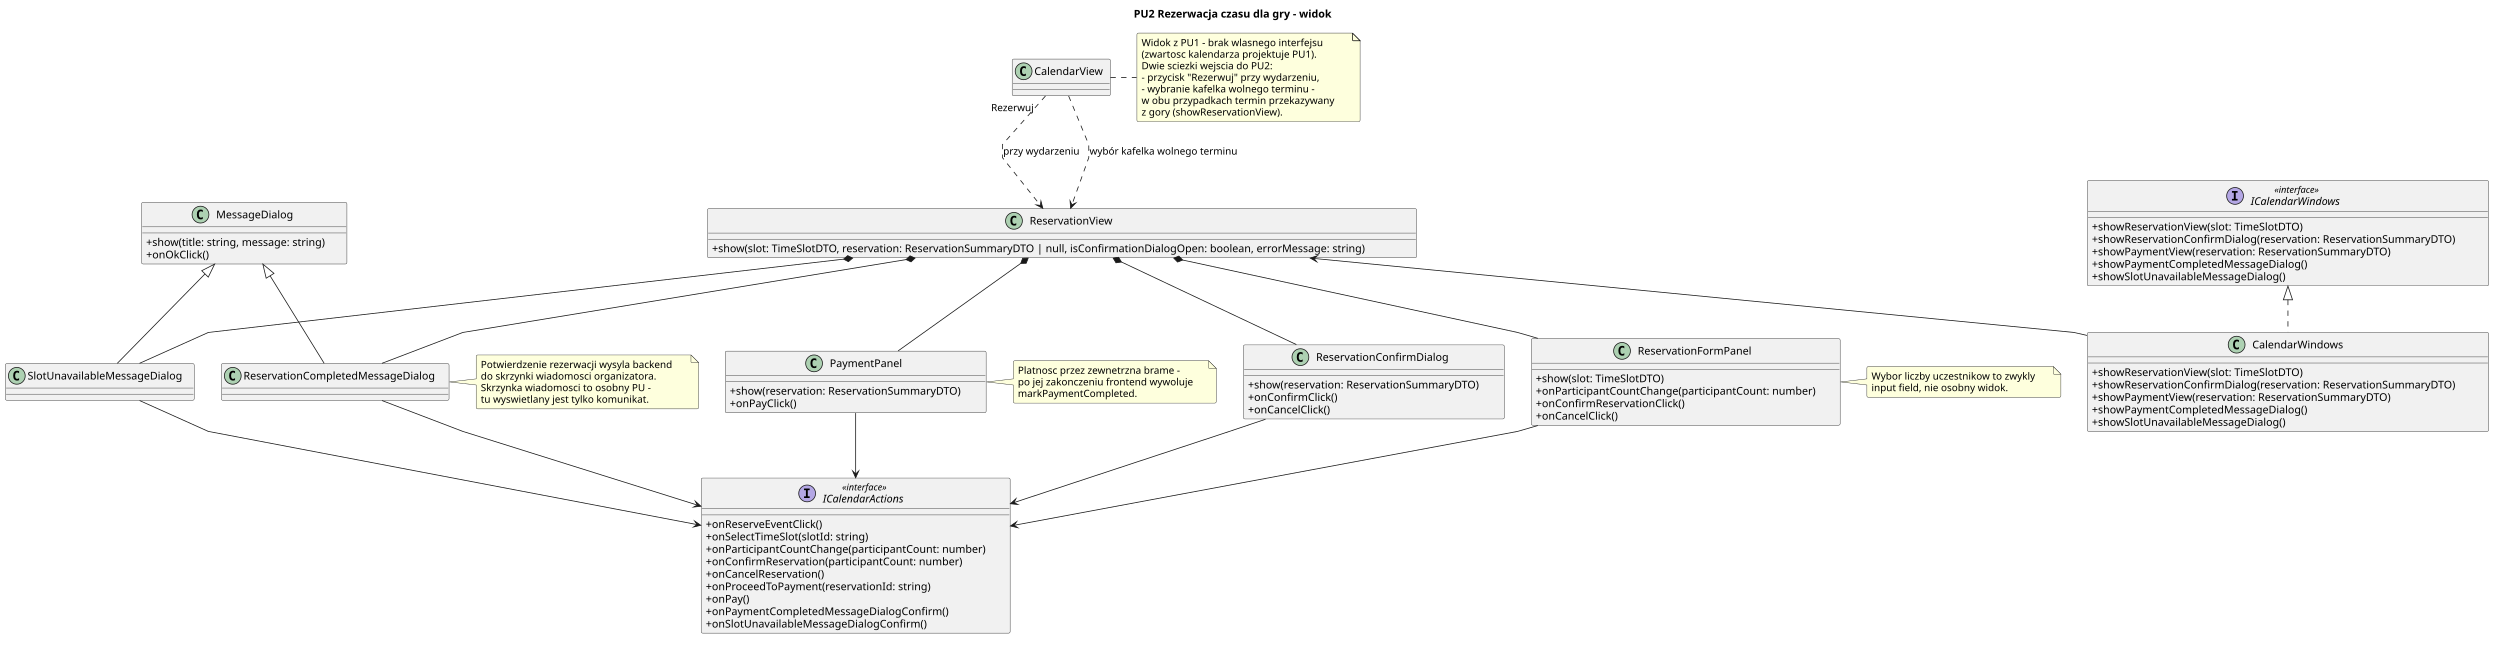
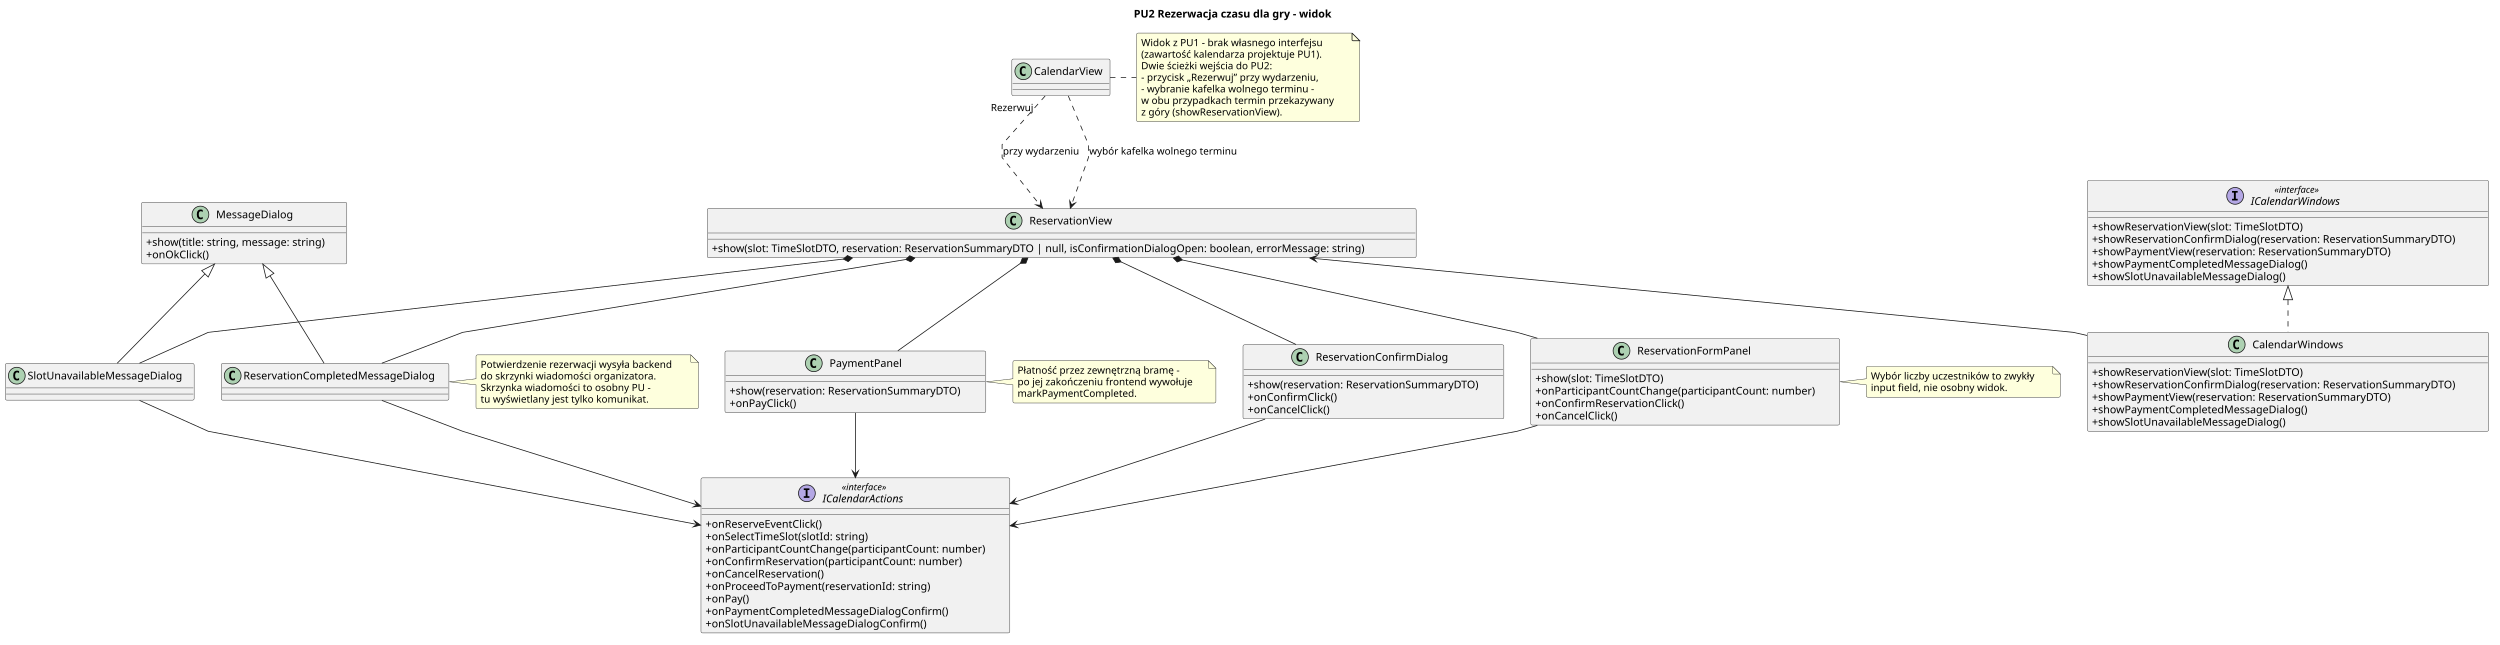
- <svg xmlns="http://www.w3.org/2000/svg" version="1.1" data-diagram-type="CLASS" style="width:3271px;height:843px;background:#FFFFFF;" width="3271px" height="843px" viewBox="0 0 3271 843" zoomAndPan="magnify" preserveAspectRatio="none" contentStyleType="text/css">
+ <svg xmlns="http://www.w3.org/2000/svg" version="1.1" data-diagram-type="CLASS" style="width:3272px;height:843px;background:#FFFFFF;" width="3272px" height="843px" viewBox="0 0 3272 843" zoomAndPan="magnify" preserveAspectRatio="none" contentStyleType="text/css">
  <defs />
  <g font-family="sans-serif" lengthAdjust="spacing">
    <g class="title" data-source-line="7">
-       <text x="1483.366" y="22.995" fill="#000" font-size="14" textLength="297.37" font-weight="700">PU2 Rezerwacja czasu dla gry - widok</text>
+       <text x="1483.866" y="22.995" fill="#000" font-size="14" textLength="297.37" font-weight="700">PU2 Rezerwacja czasu dla gry - widok</text>
    </g>
    <g class="entity" data-qualified-name="CalendarView" id="ent0001" data-source-line="9">
      <rect x="1324.31" y="77.257" width="128.482" height="48" fill="#F1F1F1" style="stroke:#181818;stroke-width:0.5;" rx="2" ry="2" />
      <ellipse cx="1339.31" cy="93.257" rx="11" ry="11" fill="#ADD1B2" style="stroke:#181818;stroke-width:1;" />
      <path d="M1342.279,98.898 Q1341.701,99.194 1341.06,99.335 Q1340.419,99.491 1339.716,99.491 Q1337.216,99.491 1335.888,97.851 Q1334.576,96.194 1334.576,93.069 Q1334.576,89.944 1335.888,88.288 Q1337.216,86.632 1339.716,86.632 Q1340.419,86.632 1341.06,86.788 Q1341.716,86.944 1342.279,87.241 L1342.279,89.96 Q1341.654,89.382 1341.06,89.116 Q1340.466,88.835 1339.841,88.835 Q1338.498,88.835 1337.81,89.913 Q1337.123,90.976 1337.123,93.069 Q1337.123,95.163 1337.81,96.241 Q1338.498,97.304 1339.841,97.304 Q1340.466,97.304 1341.06,97.038 Q1341.654,96.757 1342.279,96.179 L1342.279,98.898 Z " fill="#000" />
      <text x="1353.31" y="98.104" fill="#000" font-size="14" textLength="96.482">CalendarView</text>
      <line x1="1325.31" y1="109.257" x2="1451.792" y2="109.257" style="stroke:#181818;stroke-width:0.5;" />
      <line x1="1325.31" y1="117.257" x2="1451.792" y2="117.257" style="stroke:#181818;stroke-width:0.5;" />
    </g>
    <g class="entity" data-qualified-name="ReservationView" id="ent0002" data-source-line="11">
      <rect x="925.63" y="272.947" width="927.824" height="64.297" fill="#F1F1F1" style="stroke:#181818;stroke-width:0.5;" rx="2" ry="2" />
      <ellipse cx="1326.684" cy="288.947" rx="11" ry="11" fill="#ADD1B2" style="stroke:#181818;stroke-width:1;" />
      <path d="M1329.653,294.588 Q1329.075,294.884 1328.434,295.025 Q1327.794,295.181 1327.09,295.181 Q1324.59,295.181 1323.262,293.541 Q1321.95,291.884 1321.95,288.759 Q1321.95,285.634 1323.262,283.978 Q1324.59,282.322 1327.09,282.322 Q1327.794,282.322 1328.434,282.478 Q1329.09,282.634 1329.653,282.931 L1329.653,285.65 Q1329.028,285.072 1328.434,284.806 Q1327.84,284.525 1327.215,284.525 Q1325.872,284.525 1325.184,285.603 Q1324.497,286.666 1324.497,288.759 Q1324.497,290.853 1325.184,291.931 Q1325.872,292.994 1327.215,292.994 Q1327.84,292.994 1328.434,292.728 Q1329.028,292.447 1329.653,291.869 L1329.653,294.588 Z " fill="#000" />
      <text x="1347.184" y="293.794" fill="#000" font-size="14" textLength="117.216">ReservationView</text>
      <line x1="926.63" y1="304.947" x2="1852.454" y2="304.947" style="stroke:#181818;stroke-width:0.5;" />
      <line x1="926.63" y1="312.947" x2="1852.454" y2="312.947" style="stroke:#181818;stroke-width:0.5;" />
      <text x="931.63" y="329.942" fill="#000" font-size="14" textLength="915.824">+show(slot: TimeSlotDTO, reservation: ReservationSummaryDTO | null, isConfirmationDialogOpen: boolean, errorMessage: string)</text>
    </g>
    <g class="entity" data-qualified-name="ReservationFormPanel" id="ent0003" data-source-line="15">
      <rect x="2003.43" y="443.127" width="404.239" height="113.188" fill="#F1F1F1" style="stroke:#181818;stroke-width:0.5;" rx="2" ry="2" />
      <ellipse cx="2122.252" cy="459.127" rx="11" ry="11" fill="#ADD1B2" style="stroke:#181818;stroke-width:1;" />
      <path d="M2125.221,464.768 Q2124.643,465.064 2124.002,465.205 Q2123.362,465.361 2122.659,465.361 Q2120.159,465.361 2118.83,463.721 Q2117.518,462.064 2117.518,458.939 Q2117.518,455.814 2118.83,454.158 Q2120.159,452.502 2122.659,452.502 Q2123.362,452.502 2124.002,452.658 Q2124.659,452.814 2125.221,453.111 L2125.221,455.83 Q2124.596,455.252 2124.002,454.986 Q2123.409,454.705 2122.784,454.705 Q2121.44,454.705 2120.752,455.783 Q2120.065,456.846 2120.065,458.939 Q2120.065,461.033 2120.752,462.111 Q2121.44,463.174 2122.784,463.174 Q2123.409,463.174 2124.002,462.908 Q2124.596,462.627 2125.221,462.049 L2125.221,464.768 Z " fill="#000" />
      <text x="2142.752" y="463.974" fill="#000" font-size="14" textLength="158.095">ReservationFormPanel</text>
      <line x1="2004.43" y1="475.127" x2="2406.669" y2="475.127" style="stroke:#181818;stroke-width:0.5;" />
      <line x1="2004.43" y1="483.127" x2="2406.669" y2="483.127" style="stroke:#181818;stroke-width:0.5;" />
      <text x="2009.43" y="500.122" fill="#000" font-size="14" textLength="185.117">+show(slot: TimeSlotDTO)</text>
      <text x="2009.43" y="516.419" fill="#000" font-size="14" textLength="392.239">+onParticipantCountChange(participantCount: number)</text>
      <text x="2009.43" y="532.716" fill="#000" font-size="14" textLength="212.563">+onConfirmReservationClick()</text>
      <text x="2009.43" y="549.013" fill="#000" font-size="14" textLength="120.88">+onCancelClick()</text>
    </g>
    <g class="entity" data-qualified-name="ReservationConfirmDialog" id="ent0004" data-source-line="22">
      <rect x="1626.84" y="451.277" width="341.41" height="96.891" fill="#F1F1F1" style="stroke:#181818;stroke-width:0.5;" rx="2" ry="2" />
      <ellipse cx="1701.444" cy="467.277" rx="11" ry="11" fill="#ADD1B2" style="stroke:#181818;stroke-width:1;" />
      <path d="M1704.413,472.918 Q1703.835,473.214 1703.194,473.355 Q1702.553,473.511 1701.85,473.511 Q1699.35,473.511 1698.022,471.871 Q1696.71,470.214 1696.71,467.089 Q1696.71,463.964 1698.022,462.308 Q1699.35,460.652 1701.85,460.652 Q1702.553,460.652 1703.194,460.808 Q1703.85,460.964 1704.413,461.261 L1704.413,463.98 Q1703.788,463.402 1703.194,463.136 Q1702.6,462.855 1701.975,462.855 Q1700.632,462.855 1699.944,463.933 Q1699.257,464.996 1699.257,467.089 Q1699.257,469.183 1699.944,470.261 Q1700.632,471.324 1701.975,471.324 Q1702.6,471.324 1703.194,471.058 Q1703.788,470.777 1704.413,470.199 L1704.413,472.918 Z " fill="#000" />
      <text x="1721.944" y="472.124" fill="#000" font-size="14" textLength="183.702">ReservationConfirmDialog</text>
      <line x1="1627.84" y1="483.277" x2="1967.25" y2="483.277" style="stroke:#181818;stroke-width:0.5;" />
      <line x1="1627.84" y1="491.277" x2="1967.25" y2="491.277" style="stroke:#181818;stroke-width:0.5;" />
      <text x="1632.84" y="508.272" fill="#000" font-size="14" textLength="329.41">+show(reservation: ReservationSummaryDTO)</text>
      <text x="1632.84" y="524.569" fill="#000" font-size="14" textLength="128.878">+onConfirmClick()</text>
      <text x="1632.84" y="540.866" fill="#000" font-size="14" textLength="120.88">+onCancelClick()</text>
    </g>
    <g class="entity" data-qualified-name="PaymentPanel" id="ent0005" data-source-line="28">
      <rect x="948.84" y="459.417" width="341.41" height="80.594" fill="#F1F1F1" style="stroke:#181818;stroke-width:0.5;" rx="2" ry="2" />
      <ellipse cx="1065.136" cy="475.417" rx="11" ry="11" fill="#ADD1B2" style="stroke:#181818;stroke-width:1;" />
      <path d="M1068.105,481.058 Q1067.527,481.354 1066.886,481.495 Q1066.246,481.651 1065.543,481.651 Q1063.043,481.651 1061.715,480.011 Q1060.402,478.354 1060.402,475.229 Q1060.402,472.104 1061.715,470.448 Q1063.043,468.792 1065.543,468.792 Q1066.246,468.792 1066.886,468.948 Q1067.543,469.104 1068.105,469.401 L1068.105,472.12 Q1067.48,471.542 1066.886,471.276 Q1066.293,470.995 1065.668,470.995 Q1064.324,470.995 1063.636,472.073 Q1062.949,473.136 1062.949,475.229 Q1062.949,477.323 1063.636,478.401 Q1064.324,479.464 1065.668,479.464 Q1066.293,479.464 1066.886,479.198 Q1067.48,478.917 1068.105,478.339 L1068.105,481.058 Z " fill="#000" />
      <text x="1085.636" y="480.264" fill="#000" font-size="14" textLength="100.317">PaymentPanel</text>
      <line x1="949.84" y1="491.417" x2="1289.25" y2="491.417" style="stroke:#181818;stroke-width:0.5;" />
      <line x1="949.84" y1="499.417" x2="1289.25" y2="499.417" style="stroke:#181818;stroke-width:0.5;" />
      <text x="954.84" y="516.412" fill="#000" font-size="14" textLength="329.41">+show(reservation: ReservationSummaryDTO)</text>
      <text x="954.84" y="532.709" fill="#000" font-size="14" textLength="98.759">+onPayClick()</text>
    </g>
    <g class="entity" data-qualified-name="MessageDialog" id="ent0006" data-source-line="33">
      <rect x="185.18" y="264.807" width="268.737" height="80.594" fill="#F1F1F1" style="stroke:#181818;stroke-width:0.5;" rx="2" ry="2" />
      <ellipse cx="262.324" cy="280.807" rx="11" ry="11" fill="#ADD1B2" style="stroke:#181818;stroke-width:1;" />
      <path d="M265.292,286.448 Q264.714,286.744 264.074,286.885 Q263.433,287.041 262.73,287.041 Q260.23,287.041 258.902,285.401 Q257.589,283.744 257.589,280.619 Q257.589,277.494 258.902,275.838 Q260.23,274.182 262.73,274.182 Q263.433,274.182 264.074,274.338 Q264.73,274.494 265.292,274.791 L265.292,277.51 Q264.667,276.932 264.074,276.666 Q263.48,276.385 262.855,276.385 Q261.511,276.385 260.824,277.463 Q260.136,278.526 260.136,280.619 Q260.136,282.713 260.824,283.791 Q261.511,284.854 262.855,284.854 Q263.48,284.854 264.074,284.588 Q264.667,284.307 265.292,283.729 L265.292,286.448 Z " fill="#000" />
      <text x="282.824" y="285.654" fill="#000" font-size="14" textLength="105.95">MessageDialog</text>
      <line x1="186.18" y1="296.807" x2="452.917" y2="296.807" style="stroke:#181818;stroke-width:0.5;" />
      <line x1="186.18" y1="304.807" x2="452.917" y2="304.807" style="stroke:#181818;stroke-width:0.5;" />
      <text x="191.18" y="321.802" fill="#000" font-size="14" textLength="256.737">+show(title: string, message: string)</text>
      <text x="191.18" y="338.099" fill="#000" font-size="14" textLength="92.579">+onOkClick()</text>
    </g>
    <g class="entity" data-qualified-name="ReservationCompletedMessageDialog" id="ent0007" data-source-line="38">
      <rect x="289.55" y="475.717" width="297.993" height="48" fill="#F1F1F1" style="stroke:#181818;stroke-width:0.5;" rx="2" ry="2" />
      <ellipse cx="304.55" cy="491.717" rx="11" ry="11" fill="#ADD1B2" style="stroke:#181818;stroke-width:1;" />
      <path d="M307.519,497.358 Q306.941,497.654 306.3,497.795 Q305.659,497.951 304.956,497.951 Q302.456,497.951 301.128,496.311 Q299.816,494.654 299.816,491.529 Q299.816,488.404 301.128,486.748 Q302.456,485.092 304.956,485.092 Q305.659,485.092 306.3,485.248 Q306.956,485.404 307.519,485.701 L307.519,488.42 Q306.894,487.842 306.3,487.576 Q305.706,487.295 305.081,487.295 Q303.738,487.295 303.05,488.373 Q302.363,489.436 302.363,491.529 Q302.363,493.623 303.05,494.701 Q303.738,495.764 305.081,495.764 Q305.706,495.764 306.3,495.498 Q306.894,495.217 307.519,494.639 L307.519,497.358 Z " fill="#000" />
      <text x="318.55" y="496.564" fill="#000" font-size="14" textLength="265.993">ReservationCompletedMessageDialog</text>
      <line x1="290.55" y1="507.717" x2="586.543" y2="507.717" style="stroke:#181818;stroke-width:0.5;" />
      <line x1="290.55" y1="515.717" x2="586.543" y2="515.717" style="stroke:#181818;stroke-width:0.5;" />
    </g>
    <g class="entity" data-qualified-name="SlotUnavailableMessageDialog" id="ent0008" data-source-line="39">
      <rect x="7" y="475.717" width="247.093" height="48" fill="#F1F1F1" style="stroke:#181818;stroke-width:0.5;" rx="2" ry="2" />
      <ellipse cx="22" cy="491.717" rx="11" ry="11" fill="#ADD1B2" style="stroke:#181818;stroke-width:1;" />
      <path d="M24.969,497.358 Q24.391,497.654 23.75,497.795 Q23.109,497.951 22.406,497.951 Q19.906,497.951 18.578,496.311 Q17.266,494.654 17.266,491.529 Q17.266,488.404 18.578,486.748 Q19.906,485.092 22.406,485.092 Q23.109,485.092 23.75,485.248 Q24.406,485.404 24.969,485.701 L24.969,488.42 Q24.344,487.842 23.75,487.576 Q23.156,487.295 22.531,487.295 Q21.188,487.295 20.5,488.373 Q19.813,489.436 19.813,491.529 Q19.813,493.623 20.5,494.701 Q21.188,495.764 22.531,495.764 Q23.156,495.764 23.75,495.498 Q24.344,495.217 24.969,494.639 L24.969,497.358 Z " fill="#000" />
      <text x="36" y="496.564" fill="#000" font-size="14" textLength="215.093">SlotUnavailableMessageDialog</text>
      <line x1="8" y1="507.717" x2="253.093" y2="507.717" style="stroke:#181818;stroke-width:0.5;" />
      <line x1="8" y1="515.717" x2="253.093" y2="515.717" style="stroke:#181818;stroke-width:0.5;" />
    </g>
    <g class="entity" data-qualified-name="ICalendarActions" id="ent0018" data-source-line="50">
      <rect x="917.43" y="625.457" width="404.239" height="202.938" fill="#F1F1F1" style="stroke:#181818;stroke-width:0.5;" rx="2" ry="2" />
      <ellipse cx="1056.066" cy="645.59" rx="11" ry="11" fill="#B4A7E5" style="stroke:#181818;stroke-width:1;" />
      <path d="M1051.988,641.355 L1051.988,639.199 L1059.379,639.199 L1059.379,641.355 L1056.91,641.355 L1056.91,649.433 L1059.379,649.433 L1059.379,651.59 L1051.988,651.59 L1051.988,649.433 L1054.457,649.433 L1054.457,641.355 L1051.988,641.355 Z " fill="#000" />
      <text x="1101.698" y="641.596" fill="#000" font-size="12" textLength="68.203" font-style="italic">«interface»</text>
      <text x="1076.566" y="657.421" fill="#000" font-size="14" textLength="118.467" font-style="italic">ICalendarActions</text>
      <line x1="918.43" y1="665.723" x2="1320.669" y2="665.723" style="stroke:#181818;stroke-width:0.5;" />
      <line x1="918.43" y1="673.723" x2="1320.669" y2="673.723" style="stroke:#181818;stroke-width:0.5;" />
      <text x="923.43" y="690.718" fill="#000" font-size="14" textLength="170.461">+onReserveEventClick()</text>
      <text x="923.43" y="707.014" fill="#000" font-size="14" textLength="232.415">+onSelectTimeSlot(slotId: string)</text>
      <text x="923.43" y="723.311" fill="#000" font-size="14" textLength="392.239">+onParticipantCountChange(participantCount: number)</text>
      <text x="923.43" y="739.608" fill="#000" font-size="14" textLength="360.603">+onConfirmReservation(participantCount: number)</text>
      <text x="923.43" y="755.905" fill="#000" font-size="14" textLength="171.206">+onCancelReservation()</text>
      <text x="923.43" y="772.202" fill="#000" font-size="14" textLength="317.789">+onProceedToPayment(reservationId: string)</text>
      <text x="923.43" y="788.499" fill="#000" font-size="14" textLength="65.399">+onPay()</text>
      <text x="923.43" y="804.796" fill="#000" font-size="14" textLength="339.746">+onPaymentCompletedMessageDialogConfirm()</text>
      <text x="923.43" y="821.093" fill="#000" font-size="14" textLength="310.611">+onSlotUnavailableMessageDialogConfirm()</text>
    </g>
    <g class="entity" data-qualified-name="ICalendarWindows" id="ent0029" data-source-line="68">
-       <rect x="2730.99" y="236.227" width="525.112" height="137.75" fill="#F1F1F1" style="stroke:#181818;stroke-width:0.5;" rx="2" ry="2" />
-       <ellipse cx="2924.355" cy="256.36" rx="11" ry="11" fill="#B4A7E5" style="stroke:#181818;stroke-width:1;" />
-       <path d="M2920.277,252.125 L2920.277,249.969 L2927.667,249.969 L2927.667,252.125 L2925.198,252.125 L2925.198,260.203 L2927.667,260.203 L2927.667,262.36 L2920.277,262.36 L2920.277,260.203 L2922.745,260.203 L2922.745,252.125 L2920.277,252.125 Z " fill="#000" />
-       <text x="2975.695" y="252.366" fill="#000" font-size="12" textLength="68.203" font-style="italic">«interface»</text>
-       <text x="2944.855" y="268.191" fill="#000" font-size="14" textLength="129.883" font-style="italic">ICalendarWindows</text>
-       <line x1="2731.99" y1="276.493" x2="3255.102" y2="276.493" style="stroke:#181818;stroke-width:0.5;" />
-       <line x1="2731.99" y1="284.493" x2="3255.102" y2="284.493" style="stroke:#181818;stroke-width:0.5;" />
-       <text x="2736.99" y="301.488" fill="#000" font-size="14" textLength="302.333">+showReservationView(slot: TimeSlotDTO)</text>
-       <text x="2736.99" y="317.784" fill="#000" font-size="14" textLength="513.112">+showReservationConfirmDialog(reservation: ReservationSummaryDTO)</text>
-       <text x="2736.99" y="334.081" fill="#000" font-size="14" textLength="424.86">+showPaymentView(reservation: ReservationSummaryDTO)</text>
-       <text x="2736.99" y="350.378" fill="#000" font-size="14" textLength="303.064">+showPaymentCompletedMessageDialog()</text>
-       <text x="2736.99" y="366.675" fill="#000" font-size="14" textLength="273.93">+showSlotUnavailableMessageDialog()</text>
+       <rect x="2731.99" y="236.227" width="525.112" height="137.75" fill="#F1F1F1" style="stroke:#181818;stroke-width:0.5;" rx="2" ry="2" />
+       <ellipse cx="2925.355" cy="256.36" rx="11" ry="11" fill="#B4A7E5" style="stroke:#181818;stroke-width:1;" />
+       <path d="M2921.277,252.125 L2921.277,249.969 L2928.667,249.969 L2928.667,252.125 L2926.198,252.125 L2926.198,260.203 L2928.667,260.203 L2928.667,262.36 L2921.277,262.36 L2921.277,260.203 L2923.745,260.203 L2923.745,252.125 L2921.277,252.125 Z " fill="#000" />
+       <text x="2976.695" y="252.366" fill="#000" font-size="12" textLength="68.203" font-style="italic">«interface»</text>
+       <text x="2945.855" y="268.191" fill="#000" font-size="14" textLength="129.883" font-style="italic">ICalendarWindows</text>
+       <line x1="2732.99" y1="276.493" x2="3256.102" y2="276.493" style="stroke:#181818;stroke-width:0.5;" />
+       <line x1="2732.99" y1="284.493" x2="3256.102" y2="284.493" style="stroke:#181818;stroke-width:0.5;" />
+       <text x="2737.99" y="301.488" fill="#000" font-size="14" textLength="302.333">+showReservationView(slot: TimeSlotDTO)</text>
+       <text x="2737.99" y="317.784" fill="#000" font-size="14" textLength="513.112">+showReservationConfirmDialog(reservation: ReservationSummaryDTO)</text>
+       <text x="2737.99" y="334.081" fill="#000" font-size="14" textLength="424.86">+showPaymentView(reservation: ReservationSummaryDTO)</text>
+       <text x="2737.99" y="350.378" fill="#000" font-size="14" textLength="303.064">+showPaymentCompletedMessageDialog()</text>
+       <text x="2737.99" y="366.675" fill="#000" font-size="14" textLength="273.93">+showSlotUnavailableMessageDialog()</text>
    </g>
    <g class="entity" data-qualified-name="CalendarWindows" id="ent0030" data-source-line="76">
-       <rect x="2730.99" y="434.977" width="525.112" height="129.484" fill="#F1F1F1" style="stroke:#181818;stroke-width:0.5;" rx="2" ry="2" />
-       <ellipse cx="2926.419" cy="450.977" rx="11" ry="11" fill="#ADD1B2" style="stroke:#181818;stroke-width:1;" />
-       <path d="M2929.388,456.618 Q2928.81,456.914 2928.169,457.055 Q2927.529,457.211 2926.825,457.211 Q2924.325,457.211 2922.997,455.571 Q2921.685,453.914 2921.685,450.789 Q2921.685,447.664 2922.997,446.008 Q2924.325,444.352 2926.825,444.352 Q2927.529,444.352 2928.169,444.508 Q2928.825,444.664 2929.388,444.961 L2929.388,447.68 Q2928.763,447.102 2928.169,446.836 Q2927.575,446.555 2926.95,446.555 Q2925.607,446.555 2924.919,447.633 Q2924.232,448.696 2924.232,450.789 Q2924.232,452.883 2924.919,453.961 Q2925.607,455.024 2926.95,455.024 Q2927.575,455.024 2928.169,454.758 Q2928.763,454.477 2929.388,453.899 L2929.388,456.618 Z " fill="#000" />
-       <text x="2946.919" y="455.824" fill="#000" font-size="14" textLength="125.754">CalendarWindows</text>
-       <line x1="2731.99" y1="466.977" x2="3255.102" y2="466.977" style="stroke:#181818;stroke-width:0.5;" />
-       <line x1="2731.99" y1="474.977" x2="3255.102" y2="474.977" style="stroke:#181818;stroke-width:0.5;" />
-       <text x="2736.99" y="491.972" fill="#000" font-size="14" textLength="302.333">+showReservationView(slot: TimeSlotDTO)</text>
-       <text x="2736.99" y="508.269" fill="#000" font-size="14" textLength="513.112">+showReservationConfirmDialog(reservation: ReservationSummaryDTO)</text>
-       <text x="2736.99" y="524.566" fill="#000" font-size="14" textLength="424.86">+showPaymentView(reservation: ReservationSummaryDTO)</text>
-       <text x="2736.99" y="540.863" fill="#000" font-size="14" textLength="303.064">+showPaymentCompletedMessageDialog()</text>
-       <text x="2736.99" y="557.159" fill="#000" font-size="14" textLength="273.93">+showSlotUnavailableMessageDialog()</text>
+       <rect x="2731.99" y="434.977" width="525.112" height="129.484" fill="#F1F1F1" style="stroke:#181818;stroke-width:0.5;" rx="2" ry="2" />
+       <ellipse cx="2927.419" cy="450.977" rx="11" ry="11" fill="#ADD1B2" style="stroke:#181818;stroke-width:1;" />
+       <path d="M2930.388,456.618 Q2929.81,456.914 2929.169,457.055 Q2928.529,457.211 2927.825,457.211 Q2925.325,457.211 2923.997,455.571 Q2922.685,453.914 2922.685,450.789 Q2922.685,447.664 2923.997,446.008 Q2925.325,444.352 2927.825,444.352 Q2928.529,444.352 2929.169,444.508 Q2929.825,444.664 2930.388,444.961 L2930.388,447.68 Q2929.763,447.102 2929.169,446.836 Q2928.575,446.555 2927.95,446.555 Q2926.607,446.555 2925.919,447.633 Q2925.232,448.696 2925.232,450.789 Q2925.232,452.883 2925.919,453.961 Q2926.607,455.024 2927.95,455.024 Q2928.575,455.024 2929.169,454.758 Q2929.763,454.477 2930.388,453.899 L2930.388,456.618 Z " fill="#000" />
+       <text x="2947.919" y="455.824" fill="#000" font-size="14" textLength="125.754">CalendarWindows</text>
+       <line x1="2732.99" y1="466.977" x2="3256.102" y2="466.977" style="stroke:#181818;stroke-width:0.5;" />
+       <line x1="2732.99" y1="474.977" x2="3256.102" y2="474.977" style="stroke:#181818;stroke-width:0.5;" />
+       <text x="2737.99" y="491.972" fill="#000" font-size="14" textLength="302.333">+showReservationView(slot: TimeSlotDTO)</text>
+       <text x="2737.99" y="508.269" fill="#000" font-size="14" textLength="513.112">+showReservationConfirmDialog(reservation: ReservationSummaryDTO)</text>
+       <text x="2737.99" y="524.566" fill="#000" font-size="14" textLength="424.86">+showPaymentView(reservation: ReservationSummaryDTO)</text>
+       <text x="2737.99" y="540.863" fill="#000" font-size="14" textLength="303.064">+showPaymentCompletedMessageDialog()</text>
+       <text x="2737.99" y="557.159" fill="#000" font-size="14" textLength="273.93">+showSlotUnavailableMessageDialog()</text>
    </g>
    <g class="entity" data-qualified-name="GMN37" id="ent0038" data-source-line="91">
      <path d="M1487.55,45.297 L1487.55,157.227 A2,2 0 0 0 1489.55,159.227 L1777.538,159.227 A2,2 0 0 0 1779.538,157.227 L1779.538,53.297 L1769.538,43.297 L1489.55,43.297 A2,2 0 0 0 1487.55,45.297" style="stroke:#181818;stroke-width:0.5;" fill="#FEFFDD" />
      <path d="M1769.538,43.297 L1769.538,52.297 A1,1 0 0 0 1770.538,53.297 L1779.538,53.297 L1769.538,43.297" style="stroke:#181818;stroke-width:1;" fill="#FEFFDD" />
-       <text x="1493.55" y="60.364" fill="#000" font-size="13" textLength="254.141">Widok z PU1 - brak wlasnego interfejsu</text>
-       <text x="1493.55" y="75.497" fill="#000" font-size="13" textLength="247.368">(zwartosc kalendarza projektuje PU1).</text>
-       <text x="1493.55" y="90.629" fill="#000" font-size="13" textLength="186.228">Dwie sciezki wejscia do PU2:</text>
-       <text x="1493.55" y="105.762" fill="#000" font-size="13" textLength="253.081">- przycisk "Rezerwuj" przy wydarzeniu,</text>
+       <text x="1493.55" y="60.364" fill="#000" font-size="13" textLength="254.224">Widok z PU1 - brak własnego interfejsu</text>
+       <text x="1493.55" y="75.497" fill="#000" font-size="13" textLength="255.334">(zawartość kalendarza projektuje PU1).</text>
+       <text x="1493.55" y="90.629" fill="#000" font-size="13" textLength="186.228">Dwie ścieżki wejścia do PU2:</text>
+       <text x="1493.55" y="105.762" fill="#000" font-size="13" textLength="254.592">- przycisk „Rezerwuj” przy wydarzeniu,</text>
      <text x="1493.55" y="120.895" fill="#000" font-size="13" textLength="242.792">- wybranie kafelka wolnego terminu -</text>
      <text x="1493.55" y="136.028" fill="#000" font-size="13" textLength="270.988">w obu przypadkach termin przekazywany</text>
-       <text x="1493.55" y="151.161" fill="#000" font-size="13" textLength="201.049">z gory (showReservationView).</text>
+       <text x="1493.55" y="151.161" fill="#000" font-size="13" textLength="201.049">z góry (showReservationView).</text>
    </g>
    <g class="entity" data-qualified-name="GMN40" id="ent0041" data-source-line="101">
-       <path d="M2442.62,481.587 L2442.62,495.717 L2408.15,499.717 L2442.62,503.717 L2442.62,517.853 A2,2 0 0 0 2444.62,519.853 L2694.465,519.853 A2,2 0 0 0 2696.465,517.853 L2696.465,489.587 L2686.465,479.587 L2444.62,479.587 A2,2 0 0 0 2442.62,481.587" style="stroke:#181818;stroke-width:0.5;" fill="#FEFFDD" />
-       <path d="M2686.465,479.587 L2686.465,488.587 A1,1 0 0 0 2687.465,489.587 L2696.465,489.587 L2686.465,479.587" style="stroke:#181818;stroke-width:0.5;" fill="#FEFFDD" />
-       <text x="2448.62" y="496.654" fill="#000" font-size="13" textLength="232.845">Wybor liczby uczestnikow to zwykly</text>
-       <text x="2448.62" y="511.787" fill="#000" font-size="13" textLength="190.976">input field, nie osobny widok.</text>
+       <path d="M2442.58,481.587 L2442.58,495.717 L2408.15,499.717 L2442.58,503.717 L2442.58,517.853 A2,2 0 0 0 2444.58,519.853 L2694.507,519.853 A2,2 0 0 0 2696.507,517.853 L2696.507,489.587 L2686.507,479.587 L2444.58,479.587 A2,2 0 0 0 2442.58,481.587" style="stroke:#181818;stroke-width:0.5;" fill="#FEFFDD" />
+       <path d="M2686.507,479.587 L2686.507,488.587 A1,1 0 0 0 2687.507,489.587 L2696.507,489.587 L2686.507,479.587" style="stroke:#181818;stroke-width:0.5;" fill="#FEFFDD" />
+       <text x="2448.58" y="496.654" fill="#000" font-size="13" textLength="232.927">Wybór liczby uczestników to zwykły</text>
+       <text x="2448.58" y="511.787" fill="#000" font-size="13" textLength="190.976">input field, nie osobny widok.</text>
    </g>
    <g class="entity" data-qualified-name="GMN43" id="ent0044" data-source-line="106">
-       <path d="M1325.75,474.017 L1325.75,495.717 L1290.7,499.717 L1325.75,503.717 L1325.75,525.415 A2,2 0 0 0 1327.75,527.415 L1589.351,527.415 A2,2 0 0 0 1591.351,525.415 L1591.351,482.017 L1581.351,472.017 L1327.75,472.017 A2,2 0 0 0 1325.75,474.017" style="stroke:#181818;stroke-width:0.5;" fill="#FEFFDD" />
-       <path d="M1581.351,472.017 L1581.351,481.017 A1,1 0 0 0 1582.351,482.017 L1591.351,482.017 L1581.351,472.017" style="stroke:#181818;stroke-width:0.5;" fill="#FEFFDD" />
-       <text x="1331.75" y="489.084" fill="#000" font-size="13" textLength="228.478">Platnosc przez zewnetrzna brame -</text>
-       <text x="1331.75" y="504.217" fill="#000" font-size="13" textLength="244.601">po jej zakonczeniu frontend wywoluje</text>
-       <text x="1331.75" y="519.349" fill="#000" font-size="13" textLength="166.036">markPaymentCompleted.</text>
+       <path d="M1325.7,474.017 L1325.7,495.717 L1290.7,499.717 L1325.7,503.717 L1325.7,525.415 A2,2 0 0 0 1327.7,527.415 L1589.383,527.415 A2,2 0 0 0 1591.383,525.415 L1591.383,482.017 L1581.383,472.017 L1327.7,472.017 A2,2 0 0 0 1325.7,474.017" style="stroke:#181818;stroke-width:0.5;" fill="#FEFFDD" />
+       <path d="M1581.383,472.017 L1581.383,481.017 A1,1 0 0 0 1582.383,482.017 L1591.383,482.017 L1581.383,472.017" style="stroke:#181818;stroke-width:0.5;" fill="#FEFFDD" />
+       <text x="1331.7" y="489.084" fill="#000" font-size="13" textLength="228.56">Płatność przez zewnętrzną bramę -</text>
+       <text x="1331.7" y="504.217" fill="#000" font-size="13" textLength="244.683">po jej zakończeniu frontend wywołuje</text>
+       <text x="1331.7" y="519.349" fill="#000" font-size="13" textLength="166.036">markPaymentCompleted.</text>
    </g>
    <g class="entity" data-qualified-name="GMN46" id="ent0047" data-source-line="112">
-       <path d="M623.03,466.447 L623.03,495.717 L587.95,499.717 L623.03,503.717 L623.03,532.978 A2,2 0 0 0 625.03,534.978 L912.059,534.978 A2,2 0 0 0 914.059,532.978 L914.059,474.447 L904.059,464.447 L625.03,464.447 A2,2 0 0 0 623.03,466.447" style="stroke:#181818;stroke-width:0.5;" fill="#FEFFDD" />
-       <path d="M904.059,464.447 L904.059,473.447 A1,1 0 0 0 905.059,474.447 L914.059,474.447 L904.059,464.447" style="stroke:#181818;stroke-width:0.5;" fill="#FEFFDD" />
-       <text x="629.03" y="481.514" fill="#000" font-size="13" textLength="270.029">Potwierdzenie rezerwacji wysyla backend</text>
-       <text x="629.03" y="496.647" fill="#000" font-size="13" textLength="245.362">do skrzynki wiadomosci organizatora.</text>
-       <text x="629.03" y="511.779" fill="#000" font-size="13" textLength="238.564">Skrzynka wiadomosci to osobny PU -</text>
-       <text x="629.03" y="526.912" fill="#000" font-size="13" textLength="238.139">tu wyswietlany jest tylko komunikat.</text>
+       <path d="M622.99,466.447 L622.99,495.717 L587.95,499.717 L622.99,503.717 L622.99,532.978 A2,2 0 0 0 624.99,534.978 L912.102,534.978 A2,2 0 0 0 914.102,532.978 L914.102,474.447 L904.102,464.447 L624.99,464.447 A2,2 0 0 0 622.99,466.447" style="stroke:#181818;stroke-width:0.5;" fill="#FEFFDD" />
+       <path d="M904.102,464.447 L904.102,473.447 A1,1 0 0 0 905.102,474.447 L914.102,474.447 L904.102,464.447" style="stroke:#181818;stroke-width:0.5;" fill="#FEFFDD" />
+       <text x="628.99" y="481.514" fill="#000" font-size="13" textLength="270.112">Potwierdzenie rezerwacji wysyła backend</text>
+       <text x="628.99" y="496.647" fill="#000" font-size="13" textLength="245.362">do skrzynki wiadomości organizatora.</text>
+       <text x="628.99" y="511.779" fill="#000" font-size="13" textLength="238.564">Skrzynka wiadomości to osobny PU -</text>
+       <text x="628.99" y="526.912" fill="#000" font-size="13" textLength="238.139">tu wyświetlany jest tylko komunikat.</text>
    </g>
    <g class="link" data-entity-1="ent0006" data-entity-2="ent0007" id="lnk10" data-source-line="41" data-link-type="extension">
      <path d="M353.371,360.86 C377.511,399.93 404.21,443.147 424.12,475.367" style="stroke:#181818;stroke-width:1;" fill="none" id="MessageDialog-backto-ReservationCompletedMessageDialog" codeLine="41" />
      <polygon points="343.91,345.547,348.267,364.014,358.476,357.706,343.91,345.547" fill="none" style="stroke:#181818;stroke-width:1;stroke-linejoin:miter;stroke-miterlimit:10;" />
    </g>
    <g class="link" data-entity-1="ent0006" data-entity-2="ent0008" id="lnk12" data-source-line="42" data-link-type="extension">
      <path d="M268.233,358.394 C229.893,397.464 185.08,443.147 153.46,475.367" style="stroke:#181818;stroke-width:1;" fill="none" id="MessageDialog-backto-SlotUnavailableMessageDialog" codeLine="42" />
      <polygon points="280.84,345.547,263.95,354.192,272.515,362.597,280.84,345.547" fill="none" style="stroke:#181818;stroke-width:1;stroke-linejoin:miter;stroke-miterlimit:10;" />
    </g>
    <g class="link" data-entity-1="ent0002" data-entity-2="ent0003" id="lnk13" data-source-line="44" data-link-type="composition">
      <path d="M1547.459,340.243 C1723.909,378.403 1985.55,434.977 1985.55,434.977 C1985.55,434.977 1995.89,437.967 2012.08,442.667" style="stroke:#181818;stroke-width:1;" fill="none" id="ReservationView-backto-ReservationFormPanel" codeLine="44" />
      <polygon points="1535.73,337.707,1540.749,342.885,1547.459,340.243,1542.44,335.066,1535.73,337.707" fill="#181818" style="stroke:#181818;stroke-width:1;stroke-linejoin:miter;stroke-miterlimit:10;" />
    </g>
    <g class="link" data-entity-1="ent0002" data-entity-2="ent0004" id="lnk14" data-source-line="45" data-link-type="composition">
      <path d="M1467.311,342.81 C1532.421,373.55 1621.35,415.537 1696.2,450.877" style="stroke:#181818;stroke-width:1;" fill="none" id="ReservationView-backto-ReservationConfirmDialog" codeLine="45" />
      <polygon points="1456.46,337.687,1460.178,343.866,1467.311,342.81,1463.593,336.631,1456.46,337.687" fill="#181818" style="stroke:#181818;stroke-width:1;stroke-linejoin:miter;stroke-miterlimit:10;" />
    </g>
    <g class="link" data-entity-1="ent0002" data-entity-2="ent0005" id="lnk15" data-source-line="46" data-link-type="composition">
      <path d="M1335.492,344.658 C1288.972,377.858 1225.45,423.167 1175.08,459.097" style="stroke:#181818;stroke-width:1;" fill="none" id="ReservationView-backto-PaymentPanel" codeLine="46" />
      <polygon points="1345.26,337.687,1338.053,337.916,1335.492,344.658,1342.7,344.428,1345.26,337.687" fill="#181818" style="stroke:#181818;stroke-width:1;stroke-linejoin:miter;stroke-miterlimit:10;" />
    </g>
    <g class="link" data-entity-1="ent0002" data-entity-2="ent0007" id="lnk16" data-source-line="47" data-link-type="composition">
      <path d="M1185.419,339.654 C953.299,377.814 605.55,434.977 605.55,434.977 C605.55,434.977 547.44,457.157 499.78,475.347" style="stroke:#181818;stroke-width:1;" fill="none" id="ReservationView-backto-ReservationCompletedMessageDialog" codeLine="47" />
      <polygon points="1197.26,337.707,1190.691,334.733,1185.419,339.654,1191.988,342.627,1197.26,337.707" fill="#181818" style="stroke:#181818;stroke-width:1;stroke-linejoin:miter;stroke-miterlimit:10;" />
    </g>
    <g class="link" data-entity-1="ent0002" data-entity-2="ent0008" id="lnk17" data-source-line="48" data-link-type="composition">
      <path d="M1103.659,339.082 C772.949,377.242 272.55,434.977 272.55,434.977 C272.55,434.977 223.14,457.157 182.62,475.347" style="stroke:#181818;stroke-width:1;" fill="none" id="ReservationView-backto-SlotUnavailableMessageDialog" codeLine="48" />
      <polygon points="1115.58,337.707,1109.161,334.421,1103.659,339.082,1110.078,342.368,1115.58,337.707" fill="#181818" style="stroke:#181818;stroke-width:1;stroke-linejoin:miter;stroke-miterlimit:10;" />
    </g>
    <g class="link" data-entity-1="ent0003" data-entity-2="ent0018" id="lnk20" data-source-line="62" data-link-type="dependency">
      <path d="M2012.08,556.767 C1995.89,561.467 1985.55,564.457 1985.55,564.457 C1985.55,564.457 1582.885,639.54 1326.955,687.26" style="stroke:#181818;stroke-width:1;" fill="none" id="ReservationFormPanel-to-ICalendarActions" codeLine="62" />
      <polygon points="1322.04,688.177,1331.621,690.459,1326.955,687.26,1330.154,682.595,1322.04,688.177" fill="#181818" style="stroke:#181818;stroke-width:1;stroke-linejoin:miter;stroke-miterlimit:10;" />
    </g>
    <g class="link" data-entity-1="ent0004" data-entity-2="ent0018" id="lnk22" data-source-line="63" data-link-type="dependency">
      <path d="M1655.75,548.537 C1628.65,557.677 1608.55,564.457 1608.55,564.457 C1608.55,564.457 1461.248,613.099 1326.718,657.519" style="stroke:#181818;stroke-width:1;" fill="none" id="ReservationConfirmDialog-to-ICalendarActions" codeLine="63" />
      <polygon points="1321.97,659.087,1331.77,660.063,1326.718,657.519,1329.262,652.467,1321.97,659.087" fill="#181818" style="stroke:#181818;stroke-width:1;stroke-linejoin:miter;stroke-miterlimit:10;" />
    </g>
    <g class="link" data-entity-1="ent0005" data-entity-2="ent0018" id="lnk24" data-source-line="64" data-link-type="dependency">
      <path d="M1119.55,540.467 C1119.55,564.077 1119.55,590.177 1119.55,620.157" style="stroke:#181818;stroke-width:1;" fill="none" id="PaymentPanel-to-ICalendarActions" codeLine="64" />
      <polygon points="1119.55,625.157,1123.55,616.157,1119.55,620.157,1115.55,616.157,1119.55,625.157" fill="#181818" style="stroke:#181818;stroke-width:1;stroke-linejoin:miter;stroke-miterlimit:10;" />
    </g>
    <g class="link" data-entity-1="ent0007" data-entity-2="ent0018" id="lnk26" data-source-line="65" data-link-type="dependency">
      <path d="M499.78,524.087 C547.44,542.287 605.55,564.457 605.55,564.457 C605.55,564.457 768.53,615.658 912.37,660.848" style="stroke:#181818;stroke-width:1;" fill="none" id="ReservationCompletedMessageDialog-to-ICalendarActions" codeLine="65" />
      <polygon points="917.14,662.347,909.753,655.833,912.37,660.848,907.355,663.465,917.14,662.347" fill="#181818" style="stroke:#181818;stroke-width:1;stroke-linejoin:miter;stroke-miterlimit:10;" />
    </g>
    <g class="link" data-entity-1="ent0008" data-entity-2="ent0018" id="lnk28" data-source-line="66" data-link-type="dependency">
      <path d="M182.62,524.087 C223.14,542.287 272.55,564.457 272.55,564.457 C272.55,564.457 661.458,638.601 912.028,686.371" style="stroke:#181818;stroke-width:1;" fill="none" id="SlotUnavailableMessageDialog-to-ICalendarActions" codeLine="66" />
      <polygon points="916.94,687.307,908.848,681.692,912.028,686.371,907.35,689.551,916.94,687.307" fill="#181818" style="stroke:#181818;stroke-width:1;stroke-linejoin:miter;stroke-miterlimit:10;" />
    </g>
    <g class="link" data-entity-1="ent0029" data-entity-2="ent0030" id="lnk32" data-source-line="84" data-link-type="extension">
-       <path d="M2993.55,392.277 C2993.55,411.867 2993.55,415.157 2993.55,434.497" style="stroke:#181818;stroke-width:1;stroke-dasharray:7,7;" fill="none" id="ICalendarWindows-backto-CalendarWindows" codeLine="84" />
-       <polygon points="2993.55,374.277,2987.55,392.277,2999.55,392.277,2993.55,374.277" fill="none" style="stroke:#181818;stroke-width:1;stroke-linejoin:miter;stroke-miterlimit:10;" />
+       <path d="M2994.55,392.277 C2994.55,411.867 2994.55,415.157 2994.55,434.497" style="stroke:#181818;stroke-width:1;stroke-dasharray:7,7;" fill="none" id="ICalendarWindows-backto-CalendarWindows" codeLine="84" />
+       <polygon points="2994.55,374.277,2988.55,392.277,3000.55,392.277,2994.55,374.277" fill="none" style="stroke:#181818;stroke-width:1;stroke-linejoin:miter;stroke-miterlimit:10;" />
    </g>
    <g class="link" data-entity-1="ent0002" data-entity-2="ent0030" id="lnk34" data-source-line="85" data-link-type="dependency">
-       <path d="M1719.256,338.191 C2111.256,376.351 2713.55,434.977 2713.55,434.977 C2713.55,434.977 2719.88,436.417 2730.64,438.867" style="stroke:#181818;stroke-width:1;" fill="none" id="ReservationView-backto-CalendarWindows" codeLine="85" />
+       <path d="M1719.256,338.191 C2111.256,376.351 2713.55,434.977 2713.55,434.977 C2713.55,434.977 2720.24,436.497 2731.55,439.057" style="stroke:#181818;stroke-width:1;" fill="none" id="ReservationView-backto-CalendarWindows" codeLine="85" />
      <polygon points="1714.28,337.707,1722.85,342.56,1719.256,338.191,1723.625,334.598,1714.28,337.707" fill="#181818" style="stroke:#181818;stroke-width:1;stroke-linejoin:miter;stroke-miterlimit:10;" />
    </g>
    <g class="link" data-entity-1="ent0001" data-entity-2="ent0002" id="lnk35" data-source-line="87" data-link-type="dependency">
      <path d="M1367.91,125.567 C1345.1,151.327 1311.55,189.227 1311.55,189.227 C1311.55,189.227 1311.55,206.227 1311.55,206.227 C1311.55,206.227 1338.525,240.066 1361.325,268.686" style="stroke:#181818;stroke-width:1;stroke-dasharray:7,7;" fill="none" id="CalendarView-to-ReservationView" codeLine="87" />
      <polygon points="1364.44,272.597,1361.961,263.065,1361.325,268.686,1355.704,268.05,1364.44,272.597" fill="#181818" style="stroke:#181818;stroke-width:1;stroke-linejoin:miter;stroke-miterlimit:10;" />
      <text x="1312.55" y="202.294" fill="#000" font-size="13" textLength="107.047">przy wydarzeniu</text>
      <text x="1296.771" y="145.404" fill="#000" font-size="13" textLength="59.681">Rezerwuj</text>
    </g>
    <g class="link" data-entity-1="ent0001" data-entity-2="ent0002" id="lnk36" data-source-line="88" data-link-type="dependency">
      <path d="M1398.19,125.567 C1408.86,151.327 1424.55,189.227 1424.55,189.227 C1424.55,189.227 1424.55,206.227 1424.55,206.227 C1424.55,206.227 1412.723,239.269 1402.493,267.889" style="stroke:#181818;stroke-width:1;stroke-dasharray:7,7;" fill="none" id="CalendarView-to-ReservationView-1" codeLine="88" />
      <polygon points="1400.81,272.597,1407.606,265.468,1402.493,267.889,1400.073,262.776,1400.81,272.597" fill="#181818" style="stroke:#181818;stroke-width:1;stroke-linejoin:miter;stroke-miterlimit:10;" />
      <text x="1425.55" y="202.294" fill="#000" font-size="13" textLength="205.283">wybór kafelka wolnego terminu</text>
    </g>
    <g class="link" data-entity-1="ent0001" data-entity-2="ent0038" id="lnk39" data-source-line="91" data-link-type="association">
      <path d="M1452.89,101.257 C1463.02,101.257 1470.21,101.257 1470.21,101.257 C1470.21,101.257 1477.22,101.257 1487.13,101.257" style="stroke:#181818;stroke-width:1;stroke-dasharray:7,7;" fill="none" id="CalendarView-GMN37" />
    </g>
  </g>
</svg>
